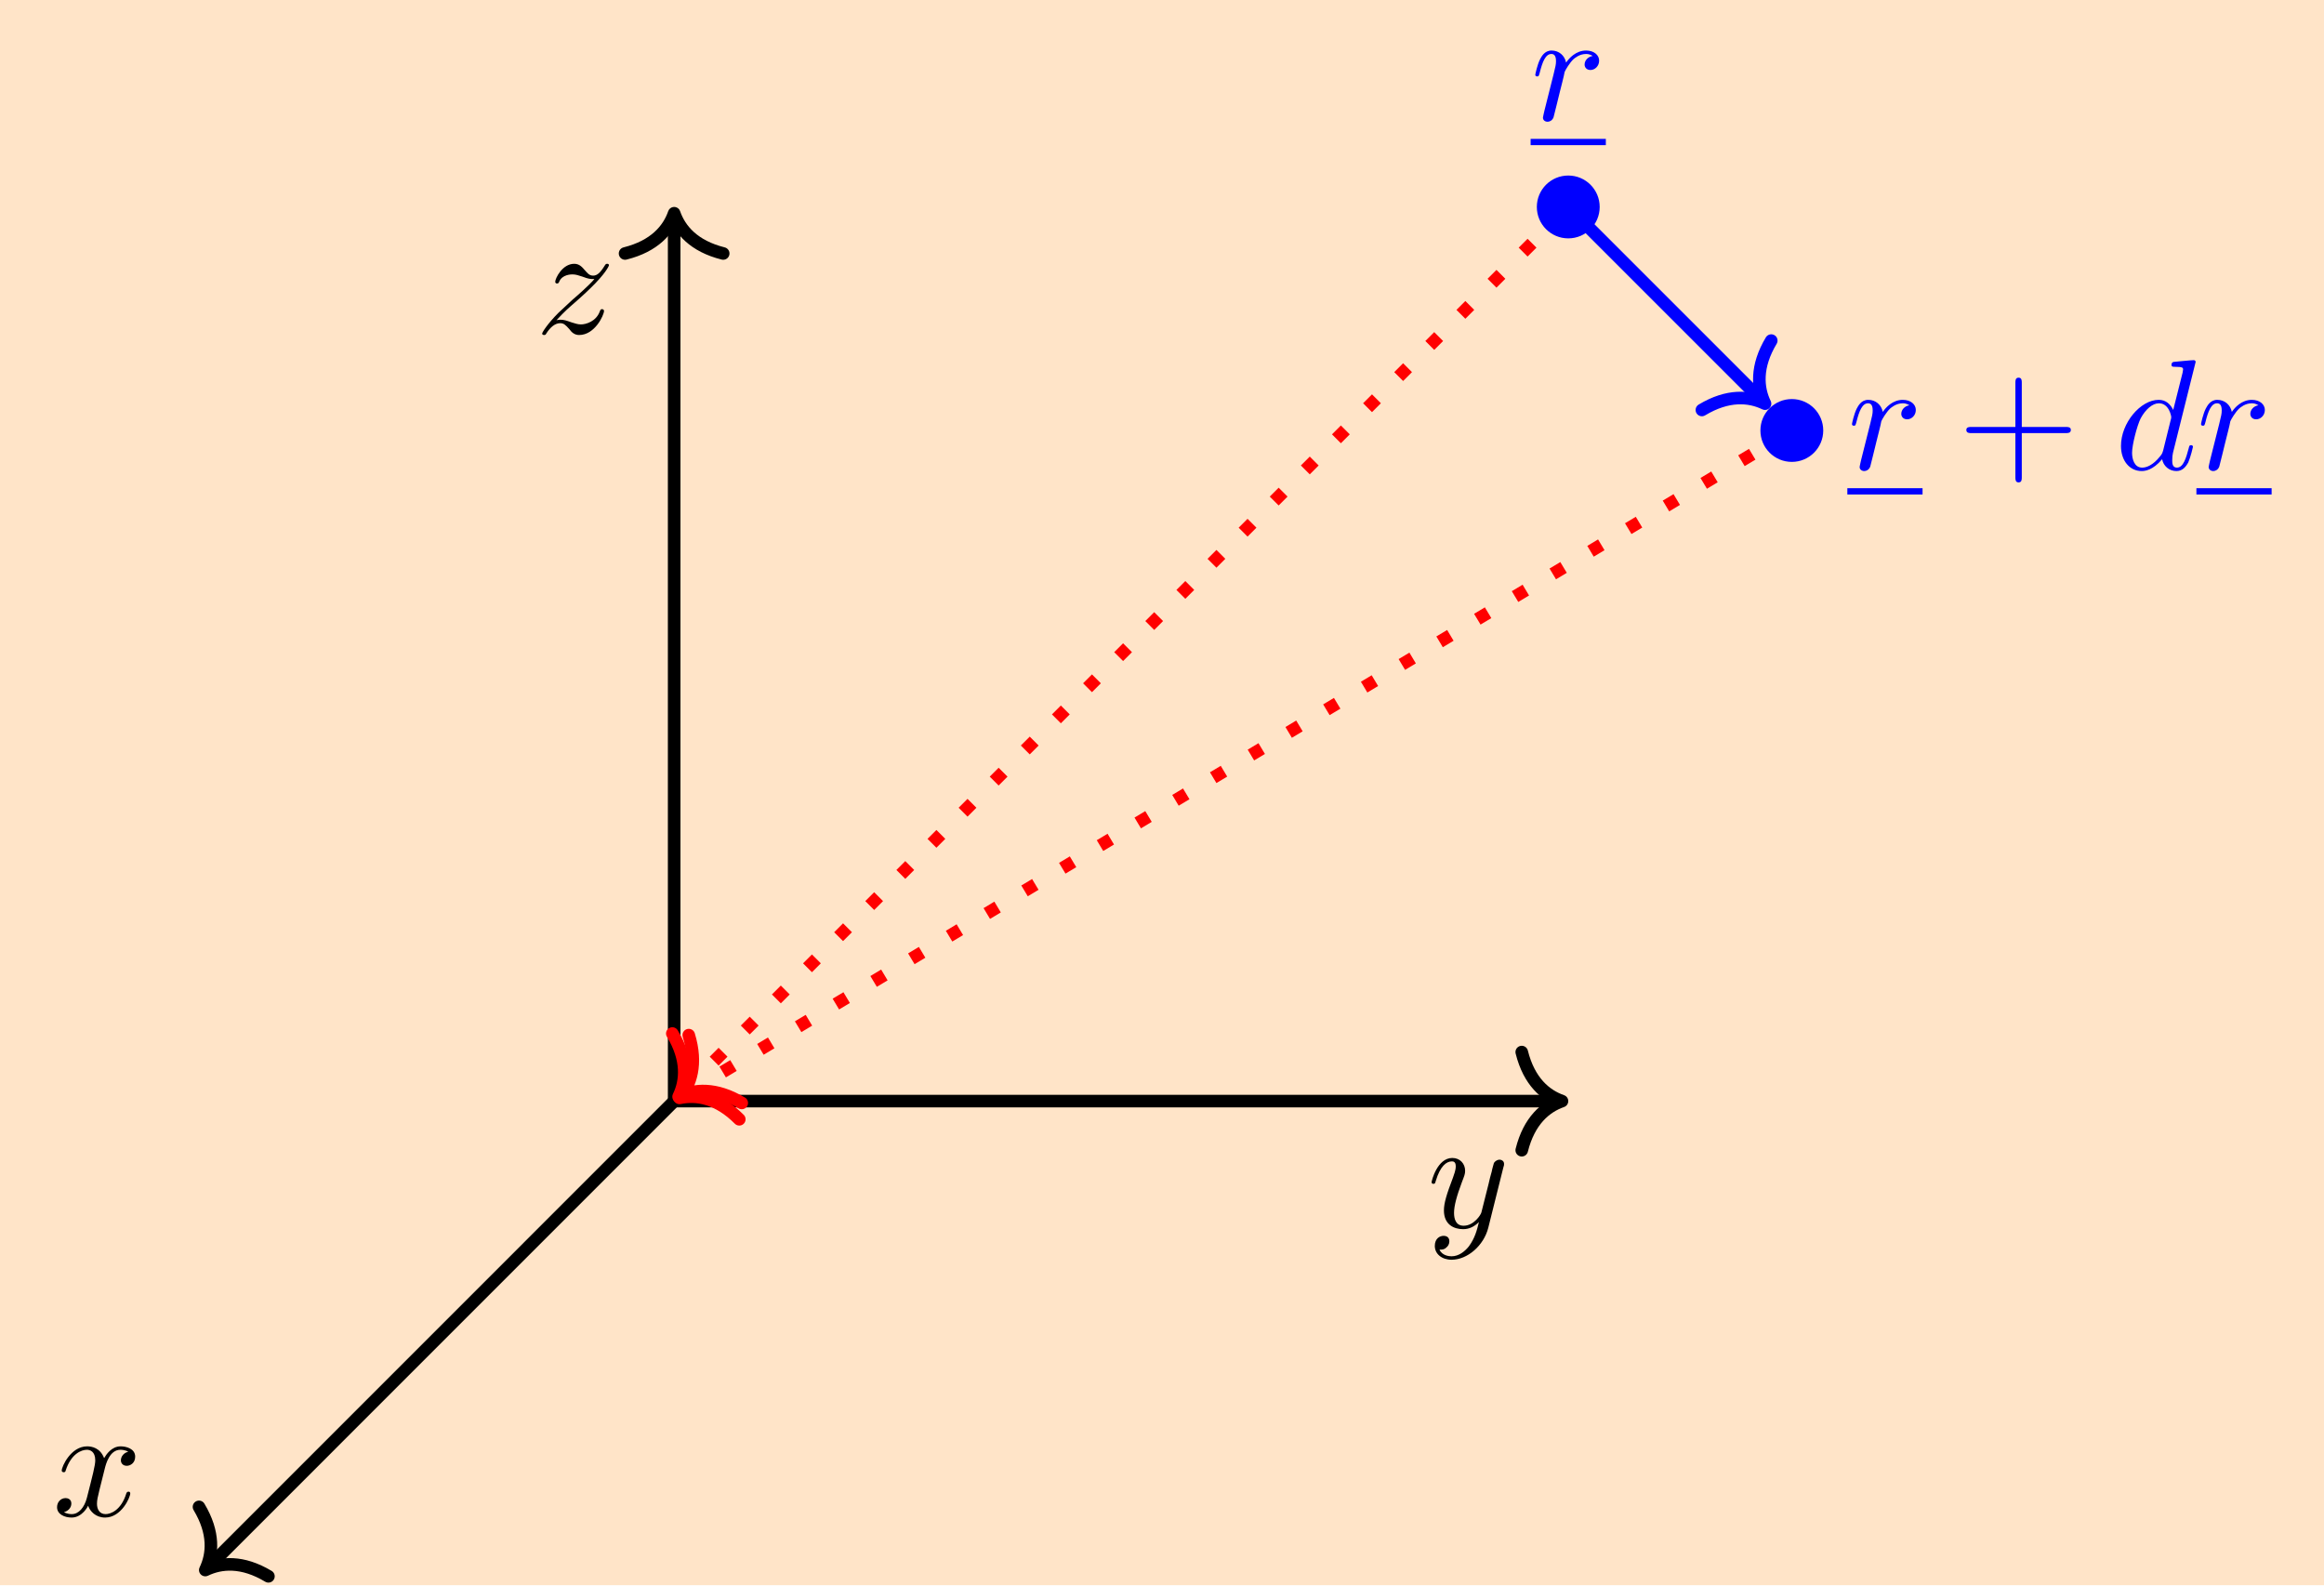
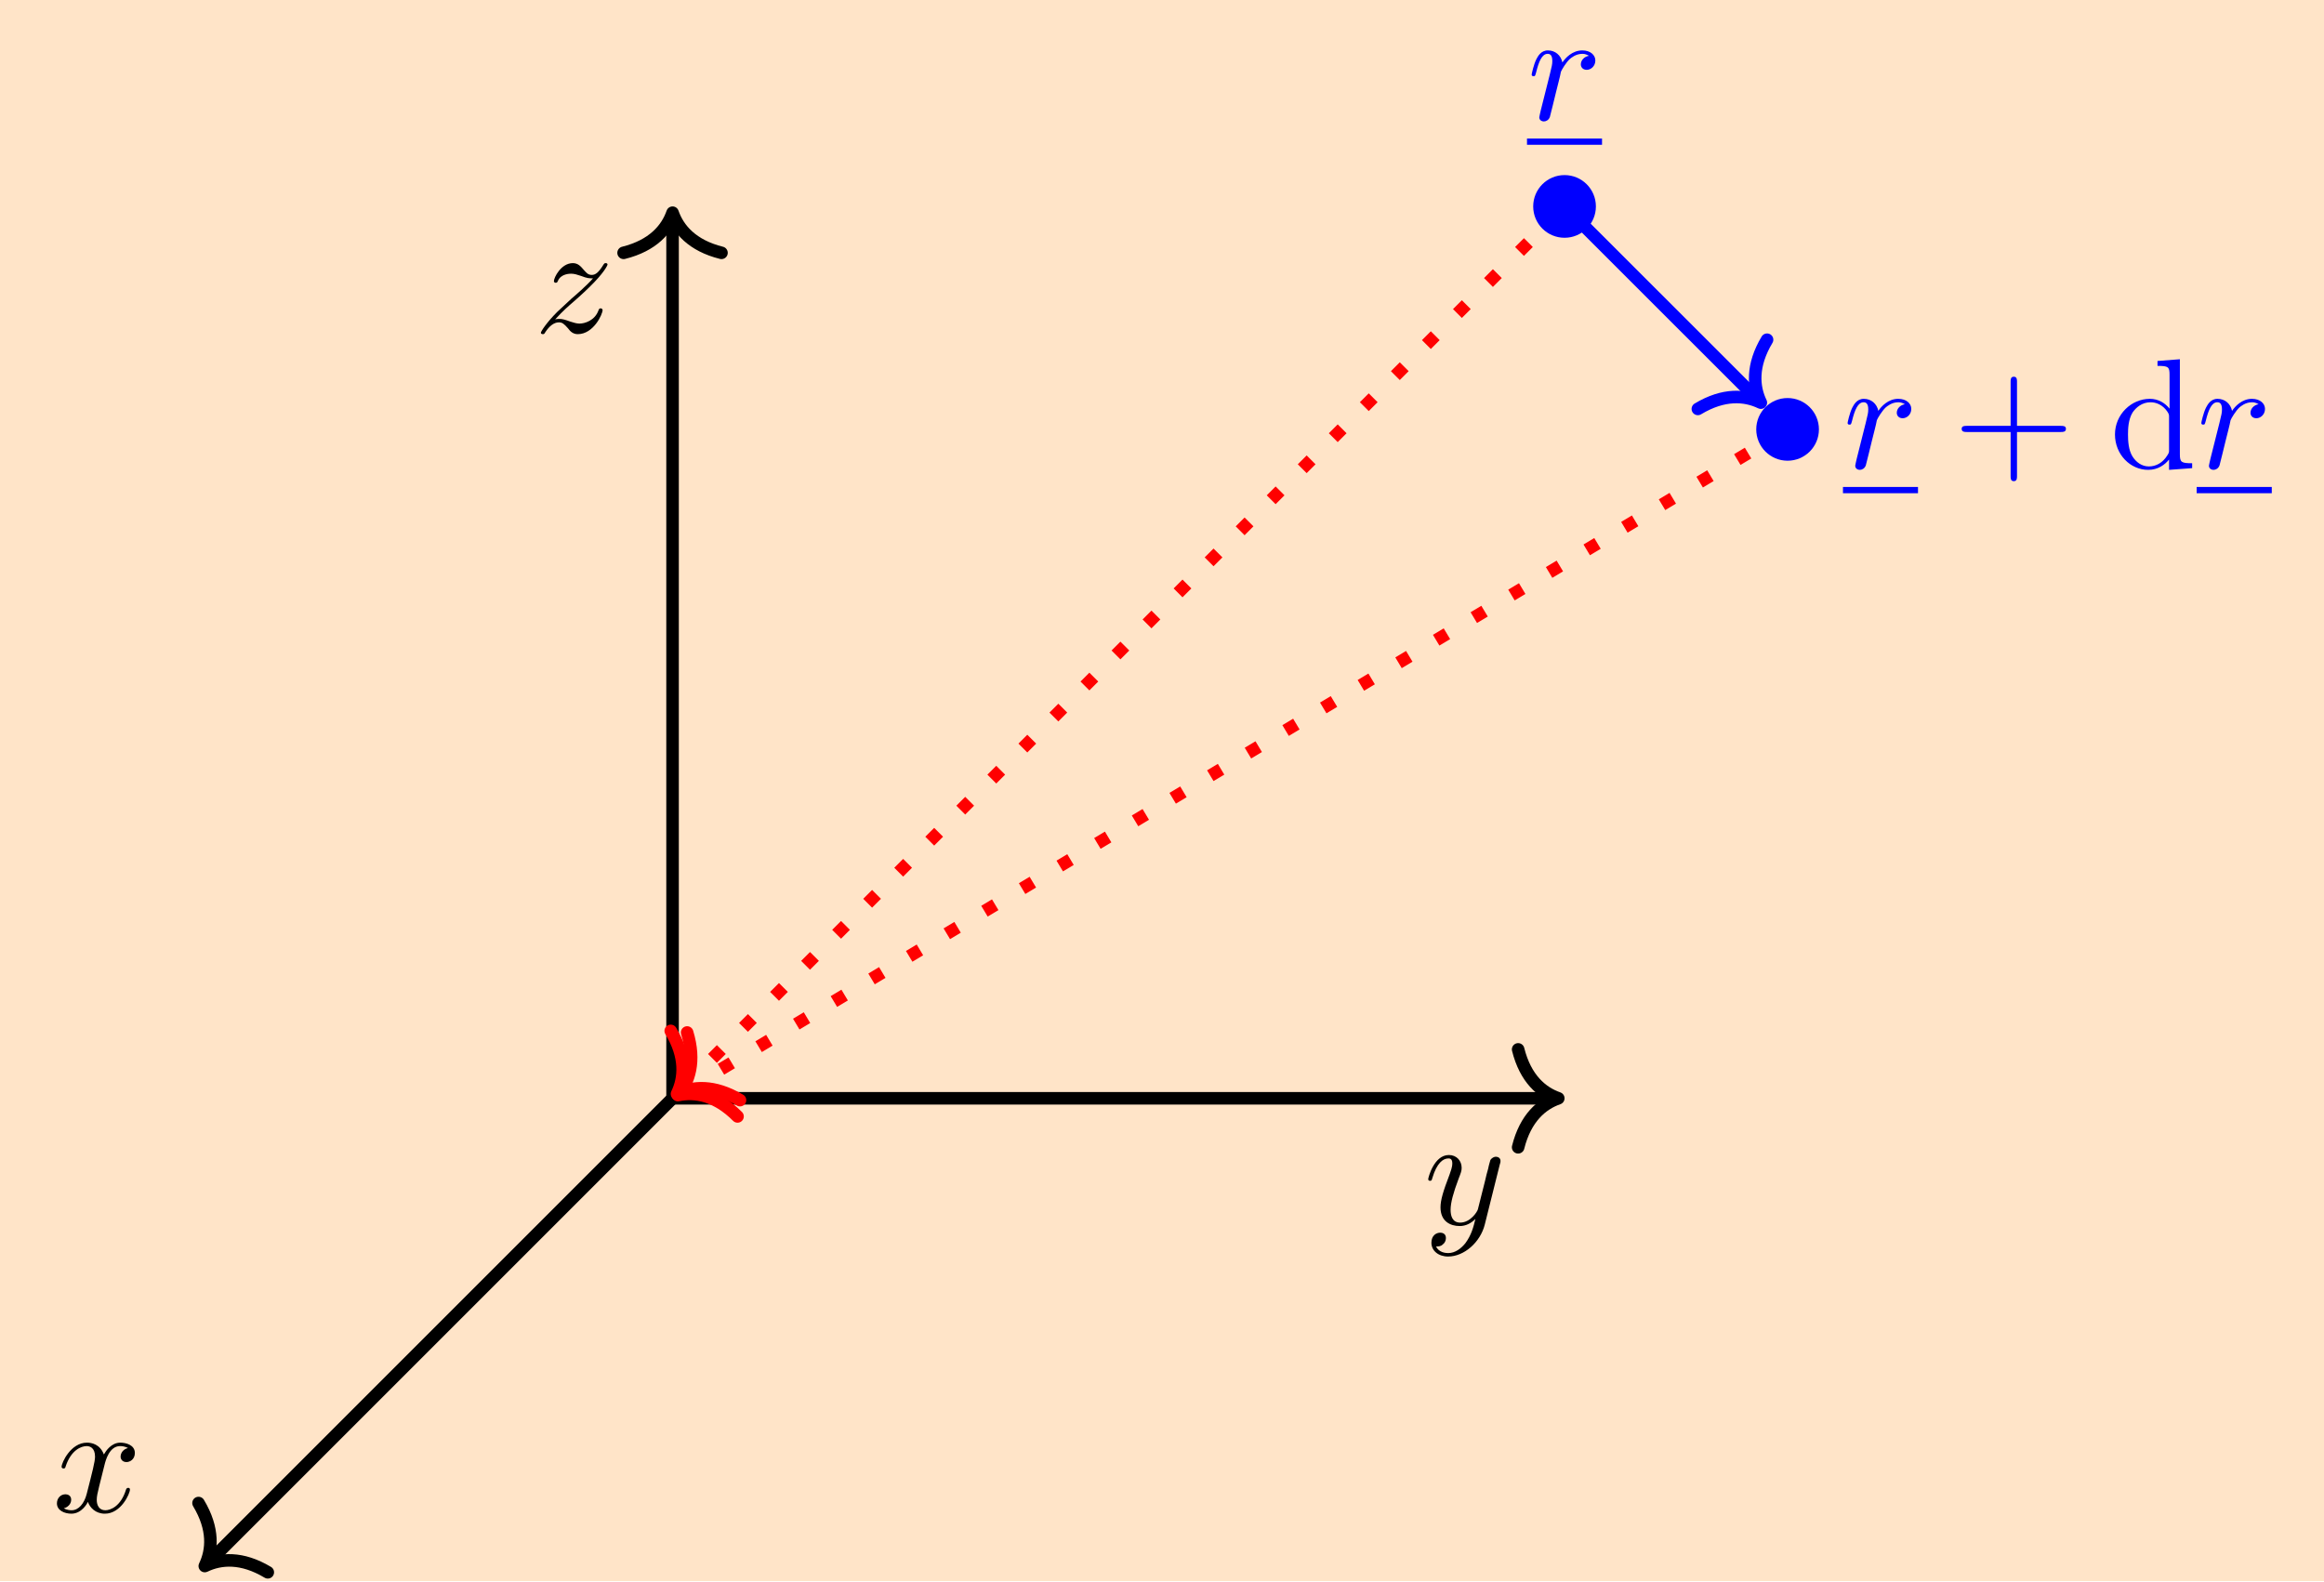
- <svg xmlns="http://www.w3.org/2000/svg" xmlns:xlink="http://www.w3.org/1999/xlink" width="147.356pt" height="100.504pt" viewBox="0 0 147.356 100.504" version="1.1">
+ <svg xmlns="http://www.w3.org/2000/svg" xmlns:xlink="http://www.w3.org/1999/xlink" width="147.706pt" height="100.504pt" viewBox="0 0 147.706 100.504" version="1.1">
  <defs>
    <g>
      <symbol overflow="visible" id="glyph0-0">
        <path style="stroke:none;" d="" />
      </symbol>
      <symbol overflow="visible" id="glyph0-1">
        <path style="stroke:none;" d="M 4.844 -3.797 C 4.891 -3.938 4.891 -3.953 4.891 -4.031 C 4.891 -4.203 4.75 -4.297 4.594 -4.297 C 4.5 -4.297 4.344 -4.234 4.25 -4.094 C 4.234 -4.031 4.141 -3.734 4.109 -3.547 C 4.031 -3.297 3.969 -3.016 3.906 -2.75 L 3.453 -0.953 C 3.422 -0.812 2.984 -0.109 2.328 -0.109 C 1.828 -0.109 1.719 -0.547 1.719 -0.922 C 1.719 -1.375 1.891 -2 2.219 -2.875 C 2.375 -3.281 2.422 -3.391 2.422 -3.594 C 2.422 -4.031 2.109 -4.406 1.609 -4.406 C 0.656 -4.406 0.297 -2.953 0.297 -2.875 C 0.297 -2.766 0.391 -2.766 0.406 -2.766 C 0.516 -2.766 0.516 -2.797 0.562 -2.953 C 0.844 -3.891 1.234 -4.188 1.578 -4.188 C 1.656 -4.188 1.828 -4.188 1.828 -3.875 C 1.828 -3.625 1.719 -3.359 1.656 -3.172 C 1.25 -2.109 1.078 -1.547 1.078 -1.078 C 1.078 -0.188 1.703 0.109 2.297 0.109 C 2.688 0.109 3.016 -0.062 3.297 -0.344 C 3.172 0.172 3.047 0.672 2.656 1.203 C 2.391 1.531 2.016 1.828 1.562 1.828 C 1.422 1.828 0.969 1.797 0.797 1.406 C 0.953 1.406 1.094 1.406 1.219 1.281 C 1.328 1.203 1.422 1.062 1.422 0.875 C 1.422 0.562 1.156 0.531 1.062 0.531 C 0.828 0.531 0.5 0.688 0.5 1.172 C 0.5 1.672 0.938 2.047 1.562 2.047 C 2.578 2.047 3.609 1.141 3.891 0.016 Z M 4.844 -3.797 " />
      </symbol>
      <symbol overflow="visible" id="glyph0-2">
        <path style="stroke:none;" d="M 1.328 -0.828 C 1.859 -1.406 2.156 -1.656 2.516 -1.969 C 2.516 -1.969 3.125 -2.5 3.484 -2.859 C 4.438 -3.781 4.656 -4.266 4.656 -4.312 C 4.656 -4.406 4.562 -4.406 4.547 -4.406 C 4.469 -4.406 4.453 -4.391 4.391 -4.297 C 4.094 -3.812 3.891 -3.656 3.656 -3.656 C 3.406 -3.656 3.297 -3.812 3.141 -3.984 C 2.953 -4.203 2.781 -4.406 2.453 -4.406 C 1.703 -4.406 1.25 -3.484 1.25 -3.266 C 1.25 -3.219 1.281 -3.156 1.359 -3.156 C 1.453 -3.156 1.469 -3.203 1.5 -3.266 C 1.688 -3.734 2.266 -3.734 2.344 -3.734 C 2.547 -3.734 2.734 -3.672 2.969 -3.594 C 3.375 -3.438 3.484 -3.438 3.734 -3.438 C 3.375 -3.016 2.547 -2.297 2.359 -2.141 L 1.453 -1.297 C 0.781 -0.625 0.422 -0.062 0.422 0.016 C 0.422 0.109 0.531 0.109 0.547 0.109 C 0.625 0.109 0.641 0.094 0.703 -0.016 C 0.938 -0.375 1.234 -0.641 1.562 -0.641 C 1.781 -0.641 1.891 -0.547 2.141 -0.266 C 2.297 -0.047 2.484 0.109 2.766 0.109 C 3.766 0.109 4.344 -1.156 4.344 -1.422 C 4.344 -1.469 4.297 -1.531 4.219 -1.531 C 4.125 -1.531 4.109 -1.469 4.078 -1.391 C 3.844 -0.75 3.203 -0.562 2.875 -0.562 C 2.688 -0.562 2.5 -0.625 2.297 -0.688 C 1.953 -0.812 1.797 -0.859 1.594 -0.859 C 1.578 -0.859 1.422 -0.859 1.328 -0.828 Z M 1.328 -0.828 " />
      </symbol>
      <symbol overflow="visible" id="glyph0-3">
        <path style="stroke:none;" d="M 3.328 -3.016 C 3.391 -3.266 3.625 -4.188 4.312 -4.188 C 4.359 -4.188 4.609 -4.188 4.812 -4.062 C 4.531 -4 4.344 -3.766 4.344 -3.516 C 4.344 -3.359 4.453 -3.172 4.719 -3.172 C 4.938 -3.172 5.25 -3.344 5.25 -3.75 C 5.25 -4.266 4.672 -4.406 4.328 -4.406 C 3.75 -4.406 3.406 -3.875 3.281 -3.656 C 3.031 -4.312 2.5 -4.406 2.203 -4.406 C 1.172 -4.406 0.594 -3.125 0.594 -2.875 C 0.594 -2.766 0.703 -2.766 0.719 -2.766 C 0.797 -2.766 0.828 -2.797 0.844 -2.875 C 1.188 -3.938 1.844 -4.188 2.188 -4.188 C 2.375 -4.188 2.719 -4.094 2.719 -3.516 C 2.719 -3.203 2.547 -2.547 2.188 -1.141 C 2.031 -0.531 1.672 -0.109 1.234 -0.109 C 1.172 -0.109 0.953 -0.109 0.734 -0.234 C 0.984 -0.297 1.203 -0.5 1.203 -0.781 C 1.203 -1.047 0.984 -1.125 0.844 -1.125 C 0.531 -1.125 0.297 -0.875 0.297 -0.547 C 0.297 -0.094 0.781 0.109 1.219 0.109 C 1.891 0.109 2.25 -0.594 2.266 -0.641 C 2.391 -0.281 2.75 0.109 3.344 0.109 C 4.375 0.109 4.938 -1.172 4.938 -1.422 C 4.938 -1.531 4.859 -1.531 4.828 -1.531 C 4.734 -1.531 4.719 -1.484 4.688 -1.422 C 4.359 -0.344 3.688 -0.109 3.375 -0.109 C 2.984 -0.109 2.828 -0.422 2.828 -0.766 C 2.828 -0.984 2.875 -1.203 2.984 -1.641 Z M 3.328 -3.016 " />
      </symbol>
      <symbol overflow="visible" id="glyph0-4">
        <path style="stroke:none;" d="M 0.875 -0.594 C 0.844 -0.438 0.781 -0.203 0.781 -0.156 C 0.781 0.016 0.922 0.109 1.078 0.109 C 1.203 0.109 1.375 0.031 1.453 -0.172 C 1.469 -0.203 1.797 -1.562 1.844 -1.75 C 1.922 -2.078 2.109 -2.766 2.156 -3.047 C 2.203 -3.172 2.484 -3.641 2.719 -3.859 C 2.797 -3.922 3.094 -4.188 3.516 -4.188 C 3.781 -4.188 3.922 -4.062 3.938 -4.062 C 3.641 -4.016 3.422 -3.781 3.422 -3.516 C 3.422 -3.359 3.531 -3.172 3.797 -3.172 C 4.062 -3.172 4.344 -3.406 4.344 -3.766 C 4.344 -4.109 4.031 -4.406 3.516 -4.406 C 2.875 -4.406 2.438 -3.922 2.25 -3.641 C 2.156 -4.094 1.797 -4.406 1.328 -4.406 C 0.875 -4.406 0.688 -4.016 0.594 -3.844 C 0.422 -3.5 0.297 -2.906 0.297 -2.875 C 0.297 -2.766 0.391 -2.766 0.406 -2.766 C 0.516 -2.766 0.516 -2.781 0.578 -3 C 0.75 -3.703 0.953 -4.188 1.312 -4.188 C 1.469 -4.188 1.609 -4.109 1.609 -3.734 C 1.609 -3.516 1.578 -3.406 1.453 -2.891 Z M 0.875 -0.594 " />
      </symbol>
-       <symbol overflow="visible" id="glyph0-5">
-         <path style="stroke:none;" d="M 5.141 -6.812 C 5.141 -6.812 5.141 -6.922 5.016 -6.922 C 4.859 -6.922 3.922 -6.828 3.75 -6.812 C 3.672 -6.797 3.609 -6.75 3.609 -6.625 C 3.609 -6.5 3.703 -6.5 3.844 -6.5 C 4.328 -6.5 4.344 -6.438 4.344 -6.328 L 4.312 -6.125 L 3.719 -3.766 C 3.531 -4.141 3.25 -4.406 2.797 -4.406 C 1.641 -4.406 0.406 -2.938 0.406 -1.484 C 0.406 -0.547 0.953 0.109 1.719 0.109 C 1.922 0.109 2.422 0.062 3.016 -0.641 C 3.094 -0.219 3.453 0.109 3.922 0.109 C 4.281 0.109 4.5 -0.125 4.672 -0.438 C 4.828 -0.797 4.969 -1.406 4.969 -1.422 C 4.969 -1.531 4.875 -1.531 4.844 -1.531 C 4.75 -1.531 4.734 -1.484 4.703 -1.344 C 4.531 -0.703 4.359 -0.109 3.953 -0.109 C 3.672 -0.109 3.656 -0.375 3.656 -0.562 C 3.656 -0.812 3.672 -0.875 3.703 -1.047 Z M 3.078 -1.188 C 3.016 -1 3.016 -0.984 2.875 -0.812 C 2.438 -0.266 2.031 -0.109 1.75 -0.109 C 1.25 -0.109 1.109 -0.656 1.109 -1.047 C 1.109 -1.547 1.422 -2.766 1.656 -3.234 C 1.969 -3.812 2.406 -4.188 2.812 -4.188 C 3.453 -4.188 3.594 -3.375 3.594 -3.312 C 3.594 -3.25 3.578 -3.188 3.562 -3.141 Z M 3.078 -1.188 " />
-       </symbol>
      <symbol overflow="visible" id="glyph1-0">
        <path style="stroke:none;" d="" />
      </symbol>
      <symbol overflow="visible" id="glyph1-1">
        <path style="stroke:none;" d="M 4.078 -2.297 L 6.859 -2.297 C 7 -2.297 7.188 -2.297 7.188 -2.5 C 7.188 -2.688 7 -2.688 6.859 -2.688 L 4.078 -2.688 L 4.078 -5.484 C 4.078 -5.625 4.078 -5.812 3.875 -5.812 C 3.672 -5.812 3.672 -5.625 3.672 -5.484 L 3.672 -2.688 L 0.891 -2.688 C 0.75 -2.688 0.562 -2.688 0.562 -2.5 C 0.562 -2.297 0.75 -2.297 0.891 -2.297 L 3.672 -2.297 L 3.672 0.5 C 3.672 0.641 3.672 0.828 3.875 0.828 C 4.078 0.828 4.078 0.641 4.078 0.5 Z M 4.078 -2.297 " />
      </symbol>
+       <symbol overflow="visible" id="glyph1-2">
+         <path style="stroke:none;" d="M 3.781 -0.547 L 3.781 0.109 L 5.25 0 L 5.25 -0.312 C 4.562 -0.312 4.469 -0.375 4.469 -0.875 L 4.469 -6.922 L 3.047 -6.812 L 3.047 -6.5 C 3.734 -6.5 3.812 -6.438 3.812 -5.938 L 3.812 -3.781 C 3.531 -4.141 3.094 -4.406 2.562 -4.406 C 1.391 -4.406 0.344 -3.422 0.344 -2.141 C 0.344 -0.875 1.312 0.109 2.453 0.109 C 3.094 0.109 3.531 -0.234 3.781 -0.547 Z M 3.781 -3.219 L 3.781 -1.172 C 3.781 -1 3.781 -0.984 3.672 -0.812 C 3.375 -0.328 2.938 -0.109 2.5 -0.109 C 2.047 -0.109 1.688 -0.375 1.453 -0.75 C 1.203 -1.156 1.172 -1.719 1.172 -2.141 C 1.172 -2.5 1.188 -3.094 1.469 -3.547 C 1.688 -3.859 2.062 -4.188 2.609 -4.188 C 2.953 -4.188 3.375 -4.031 3.672 -3.594 C 3.781 -3.422 3.781 -3.406 3.781 -3.219 Z M 3.781 -3.219 " />
+       </symbol>
    </g>
    <clipPath id="clip1">
-       <path d="M 0 0 L 147.355 0 L 147.355 100.504 L 0 100.504 Z M 0 0 " />
+       <path d="M 0 0 L 147.707 0 L 147.707 100.504 L 0 100.504 Z M 0 0 " />
    </clipPath>
    <clipPath id="clip2">
      <path d="M 2 58 L 55 58 L 55 100.504 L 2 100.504 Z M 2 58 " />
    </clipPath>
    <clipPath id="clip3">
      <path d="M 12 95 L 18 95 L 18 100.504 L 12 100.504 Z M 12 95 " />
    </clipPath>
  </defs>
  <g id="surface1">
    <g clip-path="url(#clip1)" clip-rule="nonzero">
-       <path style=" stroke:none;fill-rule:nonzero;fill:rgb(100%,89.412%,78.432%);fill-opacity:1;" d="M 0 100.504 L 147.355 100.504 L 147.355 0 L 0 0 Z M 0 100.504 " />
+       <path style=" stroke:none;fill-rule:nonzero;fill:rgb(100%,89.412%,78.432%);fill-opacity:1;" d="M 0 100.504 L 147.707 100.504 L 147.707 0 L 0 0 Z M 0 100.504 " />
    </g>
    <path style="fill:none;stroke-width:0.797;stroke-linecap:butt;stroke-linejoin:miter;stroke:rgb(0%,0%,0%);stroke-opacity:1;stroke-miterlimit:10;" d="M 0.001 0.002 L 55.896 0.002 " transform="matrix(1,0,0,-1,42.745,69.814)" />
    <path style="fill:none;stroke-width:0.797;stroke-linecap:round;stroke-linejoin:round;stroke:rgb(0%,0%,0%);stroke-opacity:1;stroke-miterlimit:10;" d="M -2.551 3.111 C -2.086 1.244 -1.047 0.365 -0 0.002 C -1.047 -0.362 -2.086 -1.245 -2.551 -3.112 " transform="matrix(1,0,0,-1,99.03922,69.814)" />
    <g style="fill:rgb(0%,0%,0%);fill-opacity:1;">
      <use xlink:href="#glyph0-1" x="90.476" y="77.823" />
    </g>
    <path style="fill:none;stroke-width:0.797;stroke-linecap:butt;stroke-linejoin:miter;stroke:rgb(0%,0%,0%);stroke-opacity:1;stroke-miterlimit:10;" d="M 0.001 0.002 L 0.001 55.896 " transform="matrix(1,0,0,-1,42.745,69.814)" />
    <path style="fill:none;stroke-width:0.797;stroke-linecap:round;stroke-linejoin:round;stroke:rgb(0%,0%,0%);stroke-opacity:1;stroke-miterlimit:10;" d="M -2.551 3.112 C -2.086 1.245 -1.047 0.362 0 -0.001 C -1.047 -0.364 -2.086 -1.243 -2.551 -3.11 " transform="matrix(0,-1,-1,0,42.745,13.51978)" />
    <g style="fill:rgb(0%,0%,0%);fill-opacity:1;">
      <use xlink:href="#glyph0-2" x="33.955" y="21.131" />
    </g>
    <g clip-path="url(#clip2)" clip-rule="nonzero">
      <path style="fill:none;stroke-width:0.797;stroke-linecap:butt;stroke-linejoin:miter;stroke:rgb(0%,0%,0%);stroke-opacity:1;stroke-miterlimit:10;" d="M 0.001 0.002 L -29.448 -29.448 " transform="matrix(1,0,0,-1,42.745,69.814)" />
    </g>
    <g clip-path="url(#clip3)" clip-rule="nonzero">
      <path style="fill:none;stroke-width:0.797;stroke-linecap:round;stroke-linejoin:round;stroke:rgb(0%,0%,0%);stroke-opacity:1;stroke-miterlimit:10;" d="M -2.551 3.113 C -2.084 1.243 -1.045 0.364 -0.001 -0 C -1.045 -0.365 -2.084 -1.243 -2.551 -3.113 " transform="matrix(-0.7071,0.7071,0.7071,0.7071,13.01491,99.54409)" />
    </g>
    <g style="fill:rgb(0%,0%,0%);fill-opacity:1;">
      <use xlink:href="#glyph0-3" x="3.321" y="96.107" />
    </g>
    <path style="fill:none;stroke-width:0.797;stroke-linecap:butt;stroke-linejoin:miter;stroke:rgb(100%,0%,0%);stroke-opacity:1;stroke-dasharray:0.797,1.993;stroke-miterlimit:10;" d="M 0.564 0.564 L 56.693 56.693 " transform="matrix(1,0,0,-1,42.745,69.814)" />
    <path style="fill:none;stroke-width:0.797;stroke-linecap:round;stroke-linejoin:round;stroke:rgb(100%,0%,0%);stroke-opacity:1;stroke-miterlimit:10;" d="M -2.551 3.113 C -2.084 1.243 -1.045 0.364 -0.001 -0 C -1.048 -0.362 -2.084 -1.243 -2.551 -3.113 " transform="matrix(-0.7071,0.7071,0.7071,0.7071,43.02678,69.53222)" />
    <path style="fill:none;stroke-width:0.797;stroke-linecap:butt;stroke-linejoin:miter;stroke:rgb(100%,0%,0%);stroke-opacity:1;stroke-dasharray:0.797,1.993;stroke-miterlimit:10;" d="M 0.685 0.412 L 70.868 42.521 " transform="matrix(1,0,0,-1,42.745,69.814)" />
    <path style="fill:none;stroke-width:0.797;stroke-linecap:round;stroke-linejoin:round;stroke:rgb(100%,0%,0%);stroke-opacity:1;stroke-miterlimit:10;" d="M -2.551 3.112 C -2.087 1.243 -1.047 0.364 0.001 -0 C -1.047 -0.364 -2.085 -1.245 -2.55 -3.112 " transform="matrix(-0.85747,0.5145,0.5145,0.85747,43.0867,69.60898)" />
    <path style="fill:none;stroke-width:0.797;stroke-linecap:butt;stroke-linejoin:miter;stroke:rgb(0%,0%,100%);stroke-opacity:1;stroke-miterlimit:10;" d="M 56.693 56.693 L 68.888 44.502 " transform="matrix(1,0,0,-1,42.745,69.814)" />
    <path style="fill:none;stroke-width:0.797;stroke-linecap:round;stroke-linejoin:round;stroke:rgb(0%,0%,100%);stroke-opacity:1;stroke-miterlimit:10;" d="M -2.55 3.109 C -2.083 1.244 -1.047 0.363 -0.001 0.001 C -1.045 -0.363 -2.086 -1.244 -2.55 -3.112 " transform="matrix(0.70714,0.70703,0.70703,-0.70714,111.9136,25.59511)" />
    <path style=" stroke:none;fill-rule:nonzero;fill:rgb(0%,0%,100%);fill-opacity:1;" d="M 101.43 13.121 C 101.43 12.02 100.539 11.129 99.438 11.129 C 98.336 11.129 97.445 12.02 97.445 13.121 C 97.445 14.223 98.336 15.113 99.438 15.113 C 100.539 15.113 101.43 14.223 101.43 13.121 Z M 101.43 13.121 " />
    <g style="fill:rgb(0%,0%,100%);fill-opacity:1;">
      <use xlink:href="#glyph0-4" x="97.051" y="7.61" />
    </g>
    <path style="fill:none;stroke-width:0.398;stroke-linecap:butt;stroke-linejoin:miter;stroke:rgb(0%,0%,100%);stroke-opacity:1;stroke-miterlimit:10;" d="M -0 0.001 L 4.769 0.001 " transform="matrix(1,0,0,-1,97.051,9.005)" />
    <path style=" stroke:none;fill-rule:nonzero;fill:rgb(0%,0%,100%);fill-opacity:1;" d="M 115.605 27.293 C 115.605 26.191 114.711 25.301 113.613 25.301 C 112.512 25.301 111.621 26.191 111.621 27.293 C 111.621 28.395 112.512 29.285 113.613 29.285 C 114.711 29.285 115.605 28.395 115.605 27.293 Z M 115.605 27.293 " />
    <g style="fill:rgb(0%,0%,100%);fill-opacity:1;">
      <use xlink:href="#glyph0-4" x="117.131" y="29.757" />
    </g>
    <path style="fill:none;stroke-width:0.398;stroke-linecap:butt;stroke-linejoin:miter;stroke:rgb(0%,0%,100%);stroke-opacity:1;stroke-miterlimit:10;" d="M 0.002 -0 L 4.771 -0 " transform="matrix(1,0,0,-1,117.131,31.152)" />
    <g style="fill:rgb(0%,0%,100%);fill-opacity:1;">
      <use xlink:href="#glyph1-1" x="124.116" y="29.757" />
    </g>
    <g style="fill:rgb(0%,0%,100%);fill-opacity:1;">
-       <use xlink:href="#glyph0-5" x="134.077" y="29.757" />
-       <use xlink:href="#glyph0-4" x="139.262" y="29.757" />
+       <use xlink:href="#glyph1-2" x="134.077" y="29.757" />
    </g>
-     <path style="fill:none;stroke-width:0.398;stroke-linecap:butt;stroke-linejoin:miter;stroke:rgb(0%,0%,100%);stroke-opacity:1;stroke-miterlimit:10;" d="M 0.002 -0 L 4.771 -0 " transform="matrix(1,0,0,-1,139.264,31.152)" />
+     <g style="fill:rgb(0%,0%,100%);fill-opacity:1;">
+       <use xlink:href="#glyph0-4" x="139.612" y="29.757" />
+     </g>
+     <path style="fill:none;stroke-width:0.398;stroke-linecap:butt;stroke-linejoin:miter;stroke:rgb(0%,0%,100%);stroke-opacity:1;stroke-miterlimit:10;" d="M -0.001 -0 L 4.773 -0 " transform="matrix(1,0,0,-1,139.614,31.152)" />
  </g>
</svg>
